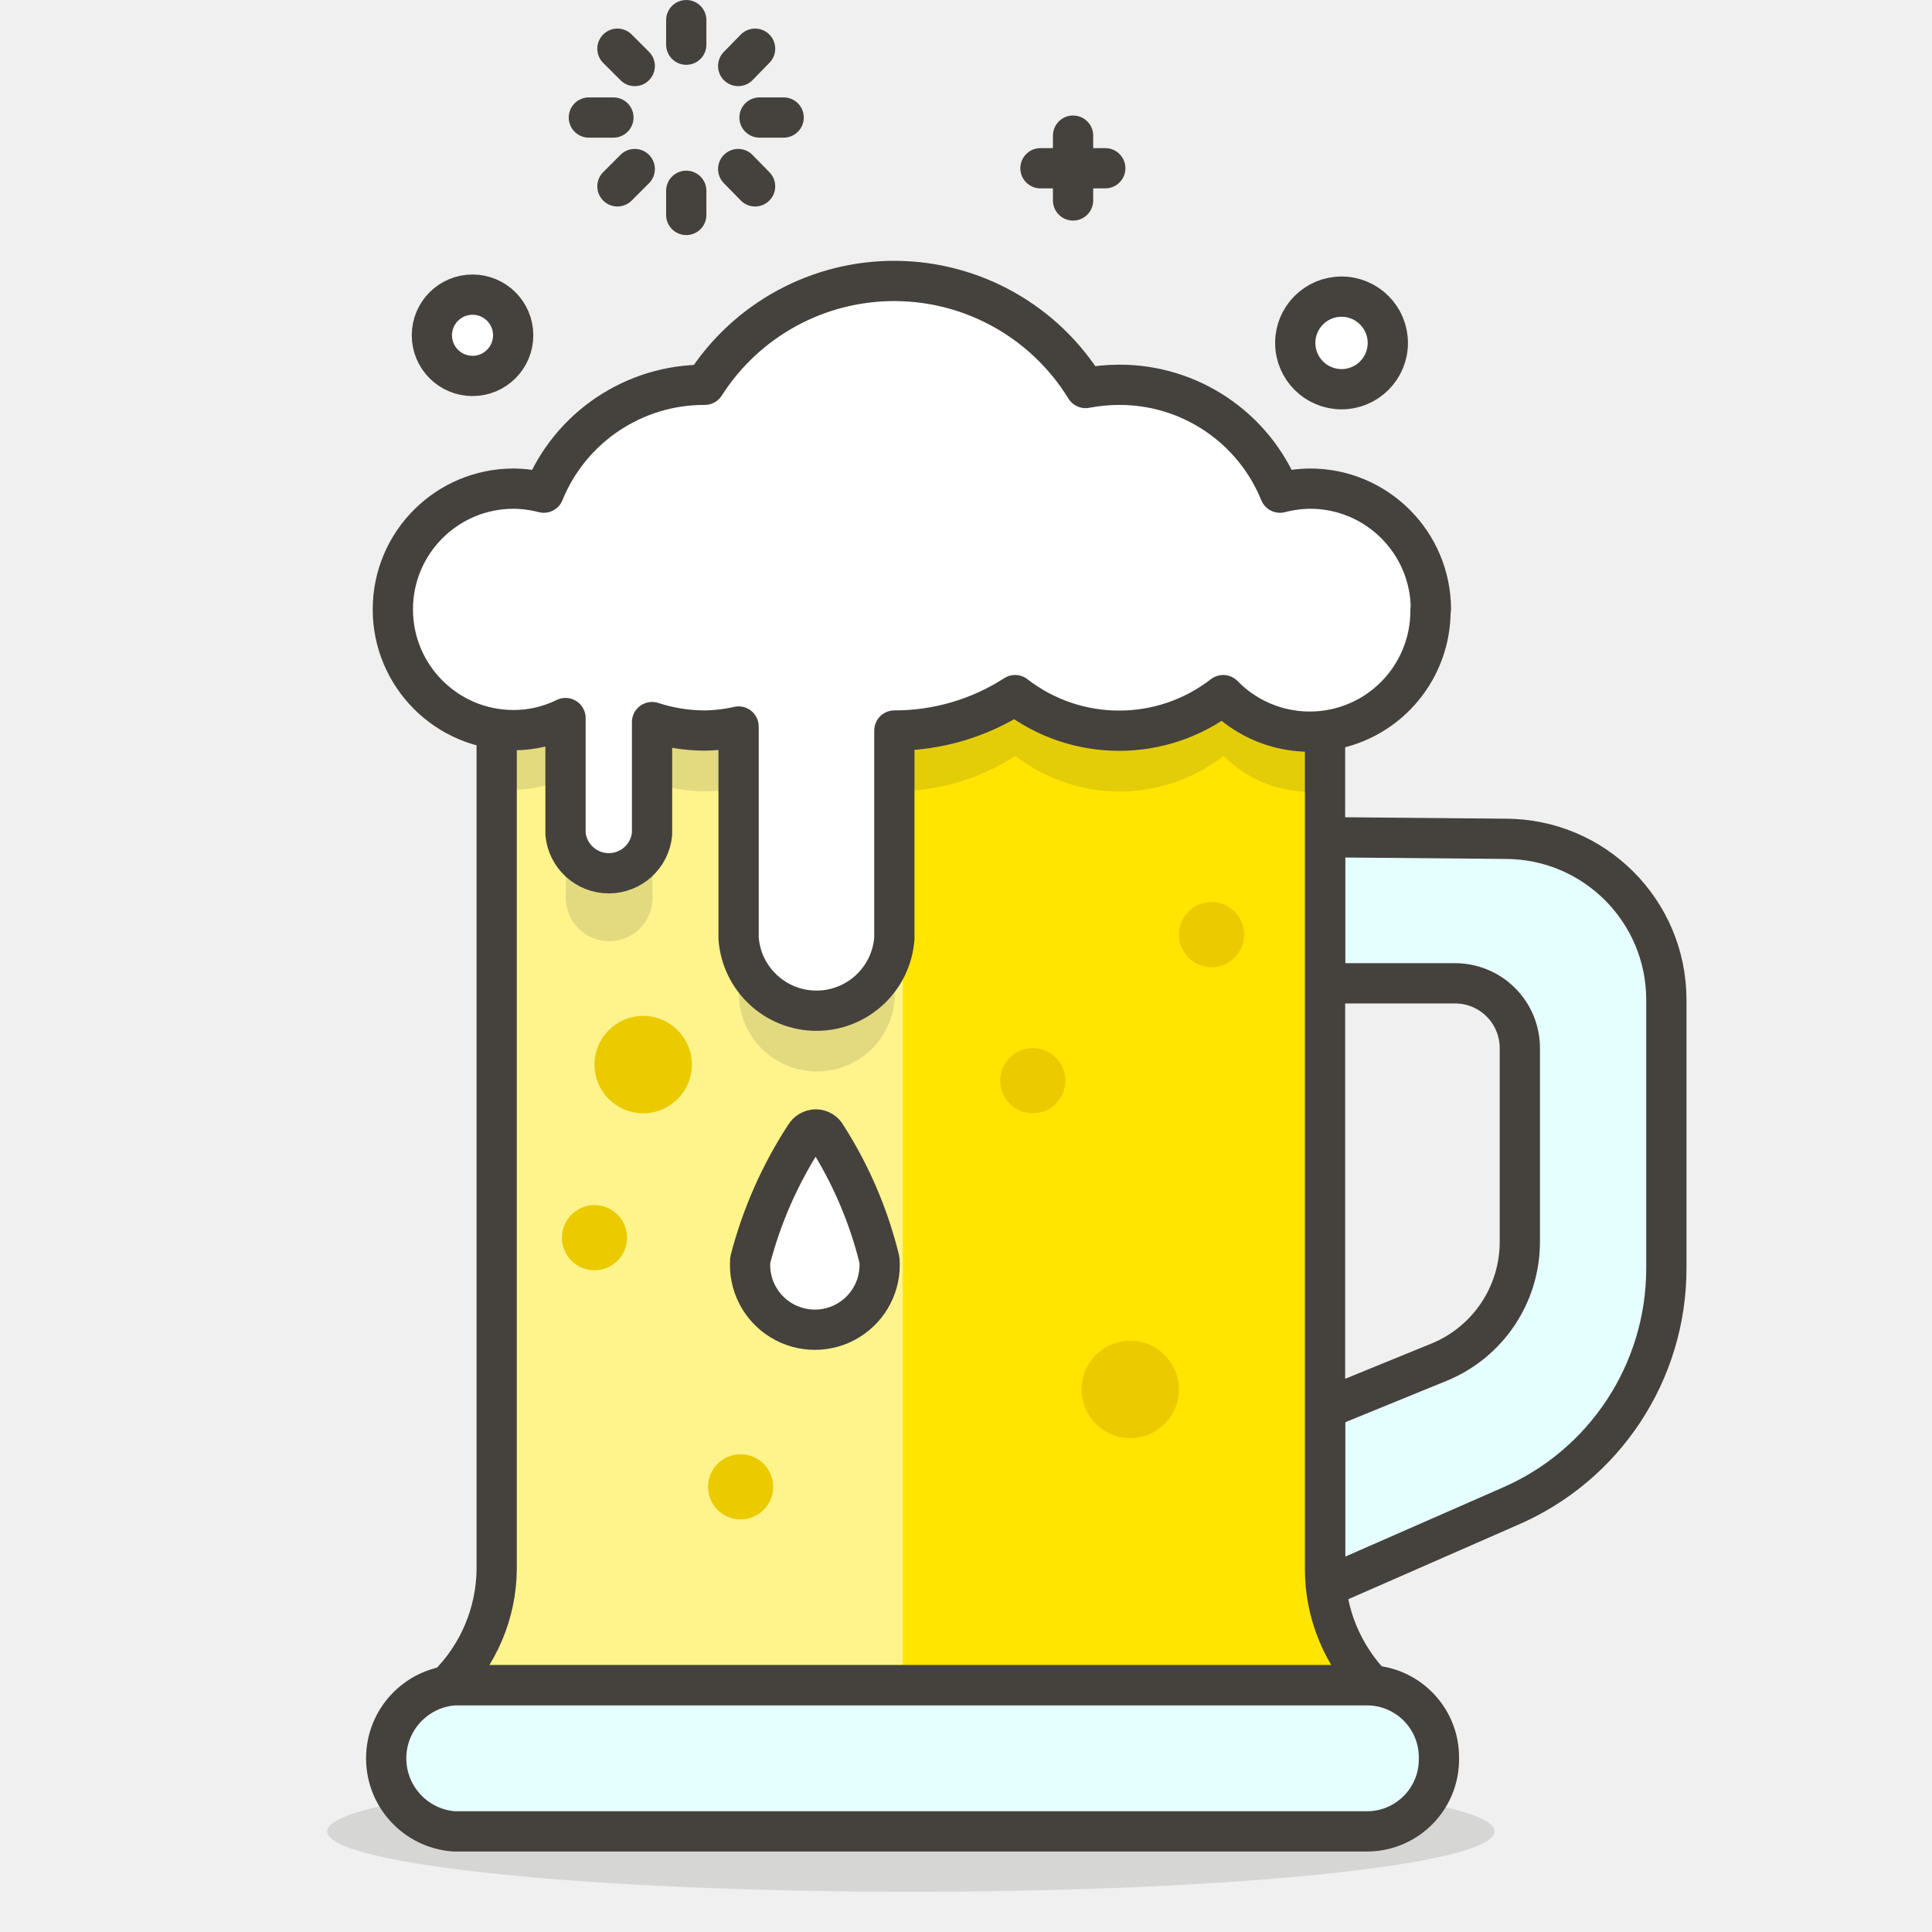
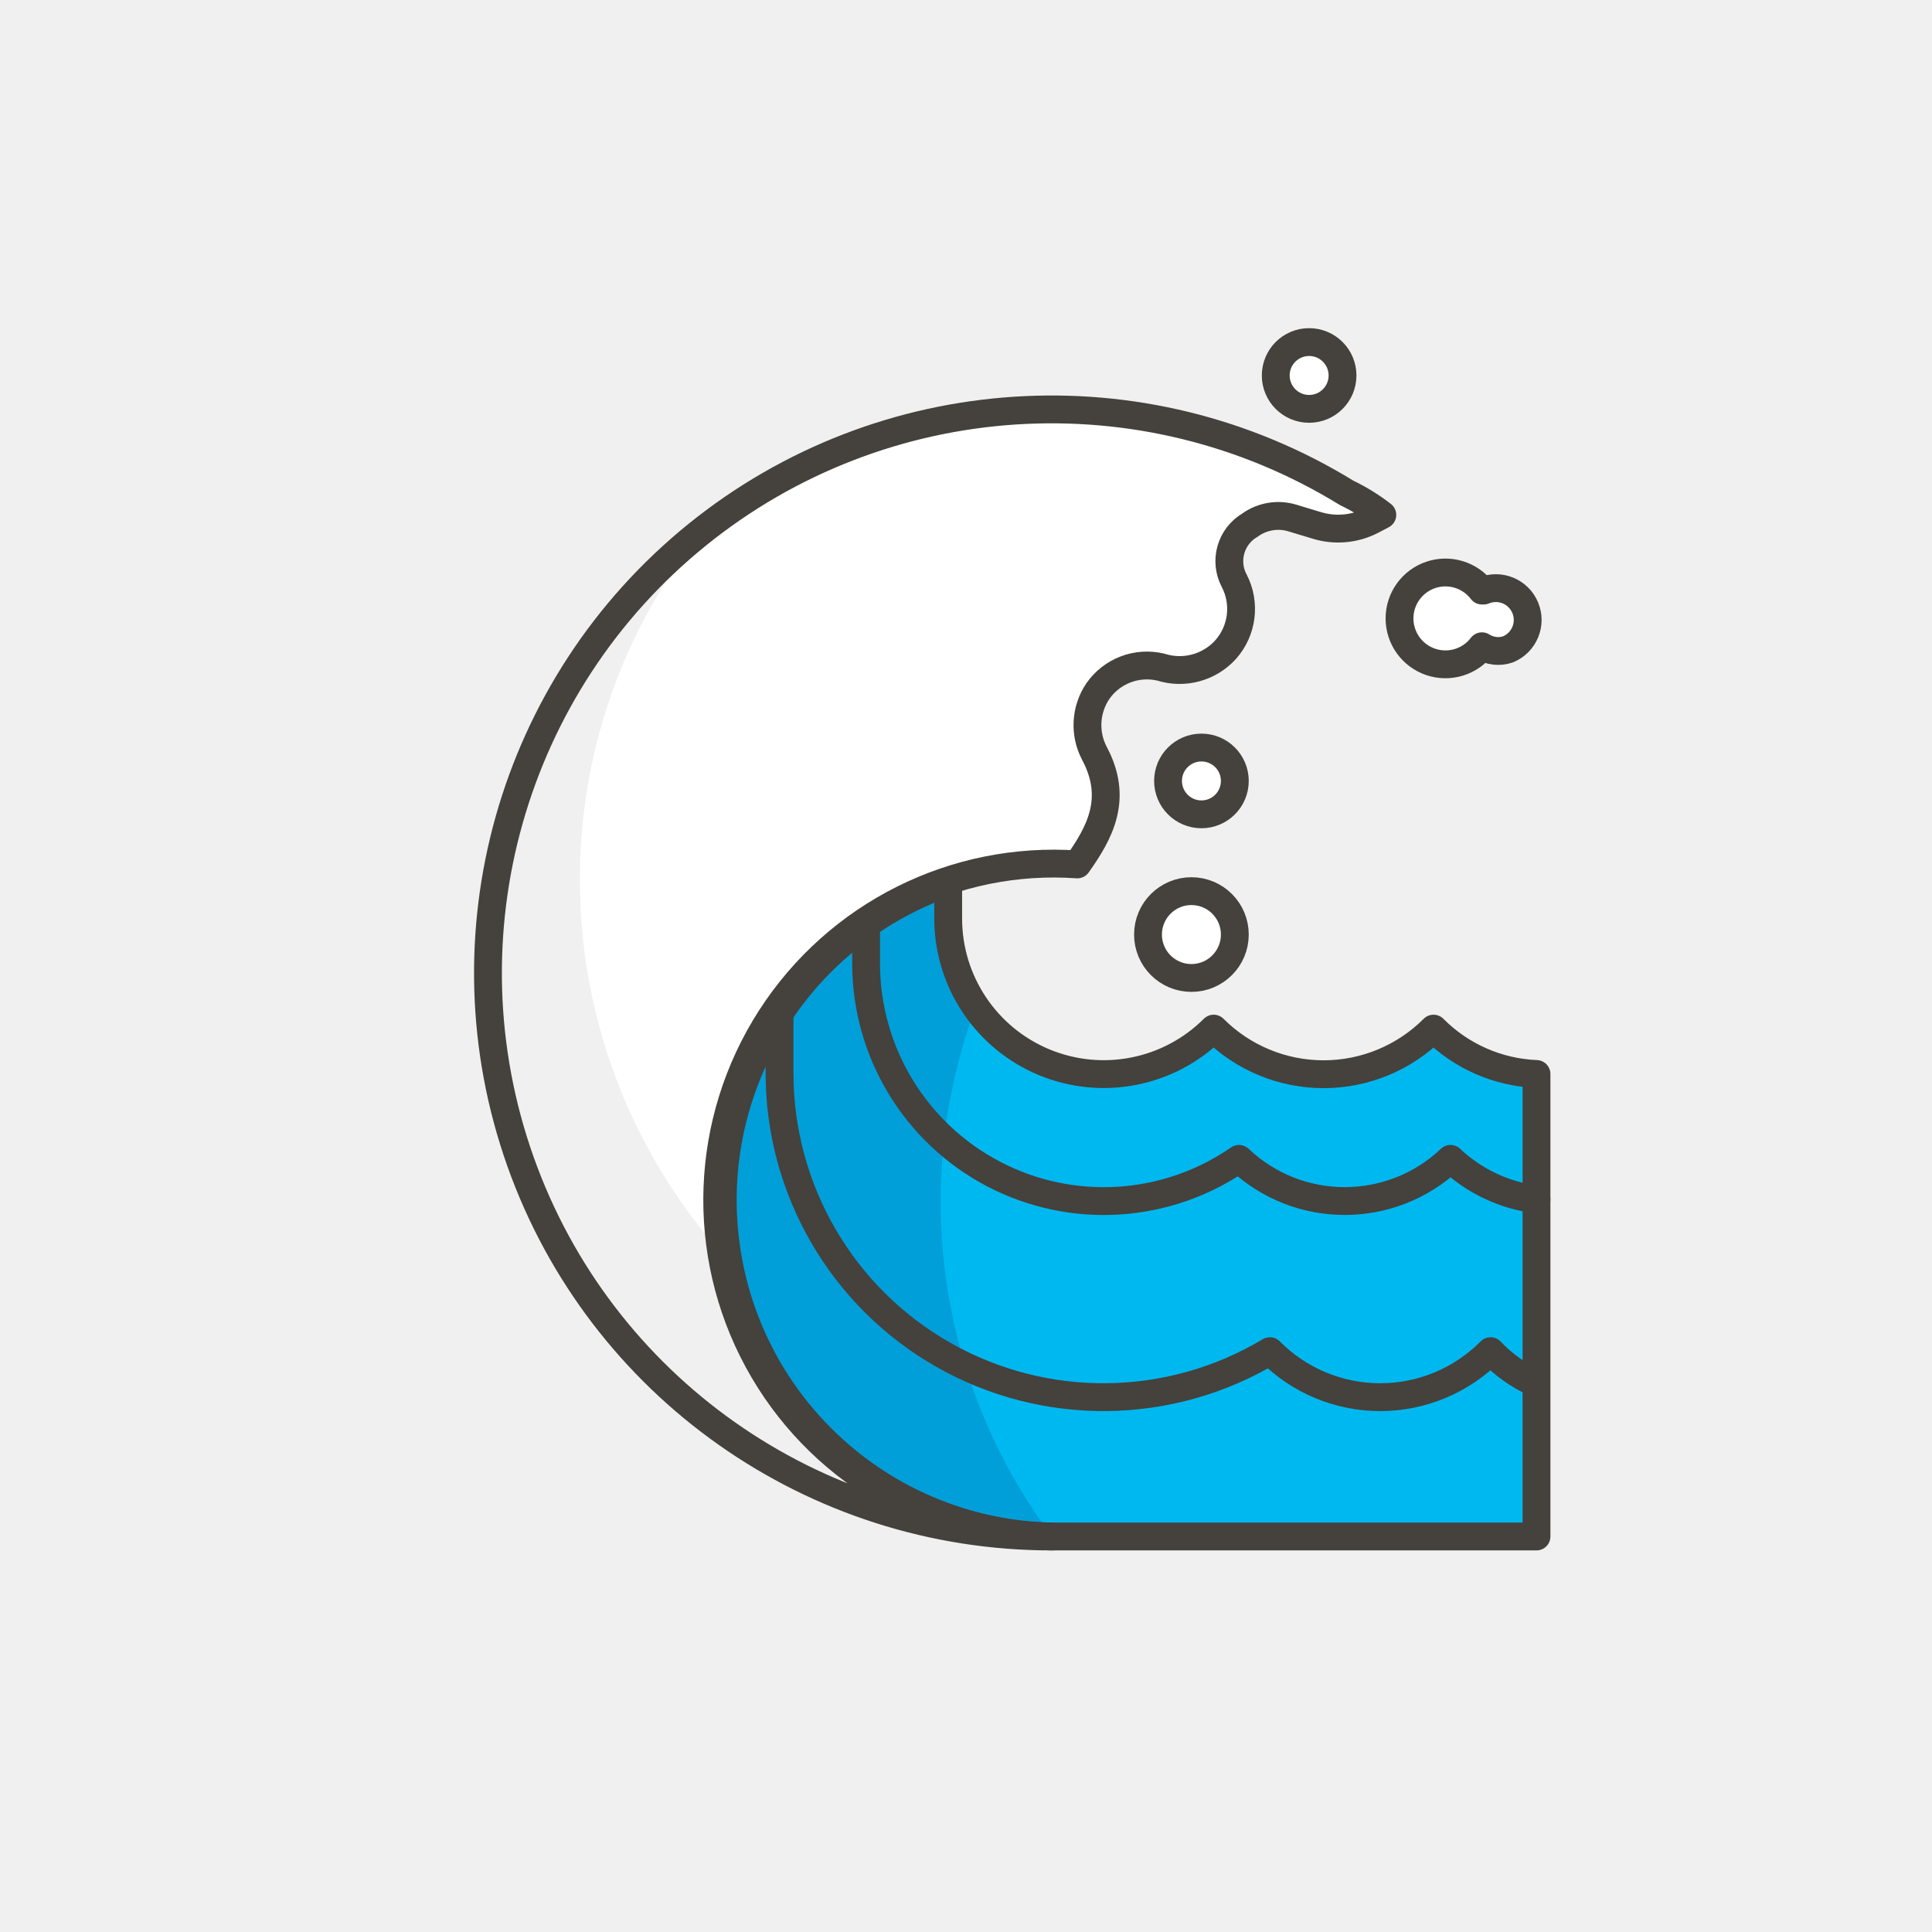
- <svg xmlns="http://www.w3.org/2000/svg" width="512" height="512" viewBox="0 0 512 512" style="color:#000000" class="h-full w-full">
+ <svg xmlns="http://www.w3.org/2000/svg" width="512" height="512" viewBox="0 0 512 512" style="color:currentColor" class="h-full w-full">
  <rect width="512" height="512" x="0" y="0" rx="30" fill="transparent" stroke="transparent" stroke-width="0" stroke-opacity="100%" paint-order="stroke" />
-   <svg width="512px" height="512px" viewBox="0 0 48 48" fill="#000000" x="0" y="0" role="img" style="display:inline-block;vertical-align:middle">
-     <g fill="black">
-       <path fill="#e5feff" stroke="#45413c" stroke-linecap="round" stroke-linejoin="round" d="M32.92 20.8v3.63h3.23a1.61 1.61 0 0 1 1.61 1.62v4.79a3.23 3.23 0 0 1-2 3L32.92 35v4.44l4.56-2a6.44 6.44 0 0 0 3.92-5.93v-6.67a4 4 0 0 0-4-4Z" />
-       <path fill="#ffe500" d="M34.13 41.87h-23A4.13 4.13 0 0 0 12.34 39V17.17h20.58V39a4.17 4.17 0 0 0 1.21 2.92Z" />
-       <path fill="#fff48c" d="M22.43 17.17H12.34V39a4.13 4.13 0 0 1-1.21 2.92h11.3Z" />
-       <path fill="#45413c" d="M8.13 45.5a14.5 1.5 0 1 0 29 0a14.5 1.5 0 1 0-29 0Z" opacity=".15" />
-       <path fill="none" stroke="#45413c" stroke-linecap="round" stroke-linejoin="round" d="M34.13 41.87h-23A4.13 4.13 0 0 0 12.34 39V17.17h20.58V39a4.17 4.17 0 0 0 1.21 2.92Z" />
-       <path fill="#ebcb00" d="M14.77 26.45a1.21 1.21 0 1 0 2.42 0a1.21 1.21 0 1 0-2.42 0Zm14.52-3.23a.81.81 0 1 0 1.62 0a.81.81 0 1 0-1.62 0Z" />
-       <path fill="#fff" stroke="#45413c" stroke-linecap="round" stroke-linejoin="round" d="M32.18 8.52a1.15 1.15 0 1 0 2.3 0a1.15 1.15 0 1 0-2.3 0Zm-21.45-.19a1.01 1.01 0 1 0 2.02 0a1.01 1.01 0 1 0-2.02 0Z" />
-       <path fill="#45413c" d="M12.34 19.62a3.28 3.28 0 0 0 .43 0a2.91 2.91 0 0 0 1.29-.3v2.88a1.08 1.08 0 1 0 2.15 0v-2.75a4.25 4.25 0 0 0 1.29.21a4 4 0 0 0 .86-.1v5.26a1.94 1.94 0 0 0 3.87 0v-5.16a5.52 5.52 0 0 0 3-.88a4.22 4.22 0 0 0 5.17 0a3 3 0 0 0 2.14.89a2.33 2.33 0 0 0 .38 0v-2.5H12.34Z" opacity=".15" />
-       <path fill="none" stroke="#45413c" stroke-linecap="round" stroke-linejoin="round" d="M17.05 1.11V.5m1.29 1.14l.42-.43m.11 1.71h.6M18.34 4.2l.42.43m-1.71.11v.6M15.77 4.2l-.43.43m-.1-1.71h-.61m1.14-1.28l-.43-.43m11.32 3.77V3.37m-.81.81h1.61" />
-       <path fill="#fff" stroke="#45413c" stroke-linecap="round" stroke-linejoin="round" d="M35.55 15.14a3 3 0 0 0-3-3a3.08 3.08 0 0 0-.75.1a4.3 4.3 0 0 0-4-2.68a4.58 4.58 0 0 0-.83.08a5.58 5.58 0 0 0-9.46-.08h0a4.3 4.3 0 0 0-4 2.68a3.08 3.08 0 0 0-.75-.1a3 3 0 0 0 0 6a2.91 2.91 0 0 0 1.29-.3v2.88a1.08 1.08 0 0 0 2.15 0v-2.78a4.25 4.25 0 0 0 1.29.21a4 4 0 0 0 .86-.1v5.26a1.94 1.94 0 0 0 3.87 0v-5.16a5.52 5.52 0 0 0 3-.88a4.22 4.22 0 0 0 5.17 0a3 3 0 0 0 5.15-2.12Z" />
-       <path fill="#ebcb00" d="M26.87 34.52a1.21 1.21 0 1 0 2.42 0a1.21 1.21 0 1 0-2.42 0Zm-9.28 2.42a.81.81 0 1 0 1.62 0a.81.81 0 1 0-1.62 0Zm-3.63-6.19a.81.81 0 1 0 1.62 0a.81.81 0 1 0-1.62 0Zm10.89-3.9a.81.81 0 1 0 1.62 0a.81.81 0 1 0-1.62 0Z" />
-       <path fill="#fff" stroke="#45413c" stroke-linecap="round" stroke-linejoin="round" d="M21.85 31.3a1.61 1.61 0 1 1-3.21 0A10.45 10.45 0 0 1 20 28.22a.32.32 0 0 1 .27-.16a.3.3 0 0 1 .26.16a10.19 10.19 0 0 1 1.32 3.08Z" />
-       <path fill="#e5feff" stroke="#45413c" stroke-linecap="round" stroke-linejoin="round" d="M35.75 43.68A1.79 1.79 0 0 1 34 45.5H11.28a1.82 1.82 0 0 1 0-3.63H34a1.79 1.79 0 0 1 1.75 1.81Z" />
+   <svg width="354px" height="354px" viewBox="0 0 48 48" fill="currentColor" x="79" y="79" role="img" style="display:inline-block;vertical-align:middle">
+     <g fill="currentColor">
+       <path fill="#00b8f0" d="M44.5 27.88a5.53 5.53 0 0 1-3.7-1.63a5.58 5.58 0 0 1-7.9 0a5.59 5.59 0 0 1-9.54-3.95V21a12.09 12.09 0 0 0 3.74 23.5h17.4Z" />
+       <path fill="#009fd9" d="M27.09 44.5a20.08 20.08 0 0 1-2.75-19a5.55 5.55 0 0 1-1-3.16V21a12.09 12.09 0 0 0 3.75 23.5Z" />
+       <path fill="none" stroke="#45413c" stroke-linecap="round" stroke-linejoin="round" d="M44.5 27.88a5.53 5.53 0 0 1-3.7-1.63a5.58 5.58 0 0 1-7.9 0a5.59 5.59 0 0 1-9.54-3.95V21a12.09 12.09 0 0 0 3.74 23.5h17.4Z" />
+       <path fill="#fff" d="M27.1 44.5a12.09 12.09 0 1 1 .9-24.15c.8-1.13 1.49-2.36.61-4a2.18 2.18 0 0 1 .13-2.23a2.15 2.15 0 0 1 2.26-.86a2.23 2.23 0 0 0 2.33-.63a2.2 2.2 0 0 0 .31-2.47a1.5 1.5 0 0 1 .56-2a1.74 1.74 0 0 1 1.52-.26l.86.26a2.63 2.63 0 0 0 2-.17l.38-.2A7.11 7.11 0 0 0 37.68 7A20.25 20.25 0 1 0 27.1 44.5Z" />
+       <path fill="#f0f0f0" d="M15.42 34.55a20.24 20.24 0 0 1-5.17-15.91a20 20 0 0 1 4.19-10.18a20.23 20.23 0 0 0 12.66 36a12.09 12.09 0 0 1-11.68-9.91Z" />
+       <path fill="none" stroke="#45413c" stroke-linecap="round" stroke-linejoin="round" d="M27.1 44.5a12.09 12.09 0 1 1 .9-24.15c.8-1.13 1.49-2.36.61-4a2.18 2.18 0 0 1 .13-2.23a2.15 2.15 0 0 1 2.26-.86a2.23 2.23 0 0 0 2.33-.63a2.2 2.2 0 0 0 .31-2.47h0a1.5 1.5 0 0 1 .56-2a1.74 1.74 0 0 1 1.52-.26l.86.26a2.63 2.63 0 0 0 2-.17l.38-.2A7.11 7.11 0 0 0 37.68 7A20.25 20.25 0 1 0 27.1 44.5Z" />
+       <path fill="none" stroke="#45413c" stroke-linecap="round" stroke-linejoin="round" d="M44.5 32.39a5.52 5.52 0 0 1-3.09-1.46a5.52 5.52 0 0 1-7.6 0a8.54 8.54 0 0 1-13.4-7v-1.46" />
+       <path fill="none" stroke="#45413c" stroke-linecap="round" stroke-linejoin="round" d="M44.49 39a5.11 5.11 0 0 1-1.64-1.16a5.58 5.58 0 0 1-7.93 0a11.64 11.64 0 0 1-17.62-10v-2.22" />
+       <path fill="#fff" stroke="#45413c" stroke-linecap="round" stroke-linejoin="round" d="M43.48 12.62a1.14 1.14 0 1 0-.88-2.11s0 0-.06 0a1.65 1.65 0 1 0 0 2a1.08 1.08 0 0 0 .94.11Zm-12.22 4.73a1.2 1.2 0 1 0 2.4 0a1.2 1.2 0 1 0-2.4 0Zm3.87-14.57a1.2 1.2 0 1 0 2.4 0a1.2 1.2 0 1 0-2.4 0Zm-4.59 20.09a1.56 1.56 0 1 0 3.12 0a1.56 1.56 0 1 0-3.12 0Z" />
    </g>
  </svg>
</svg>
